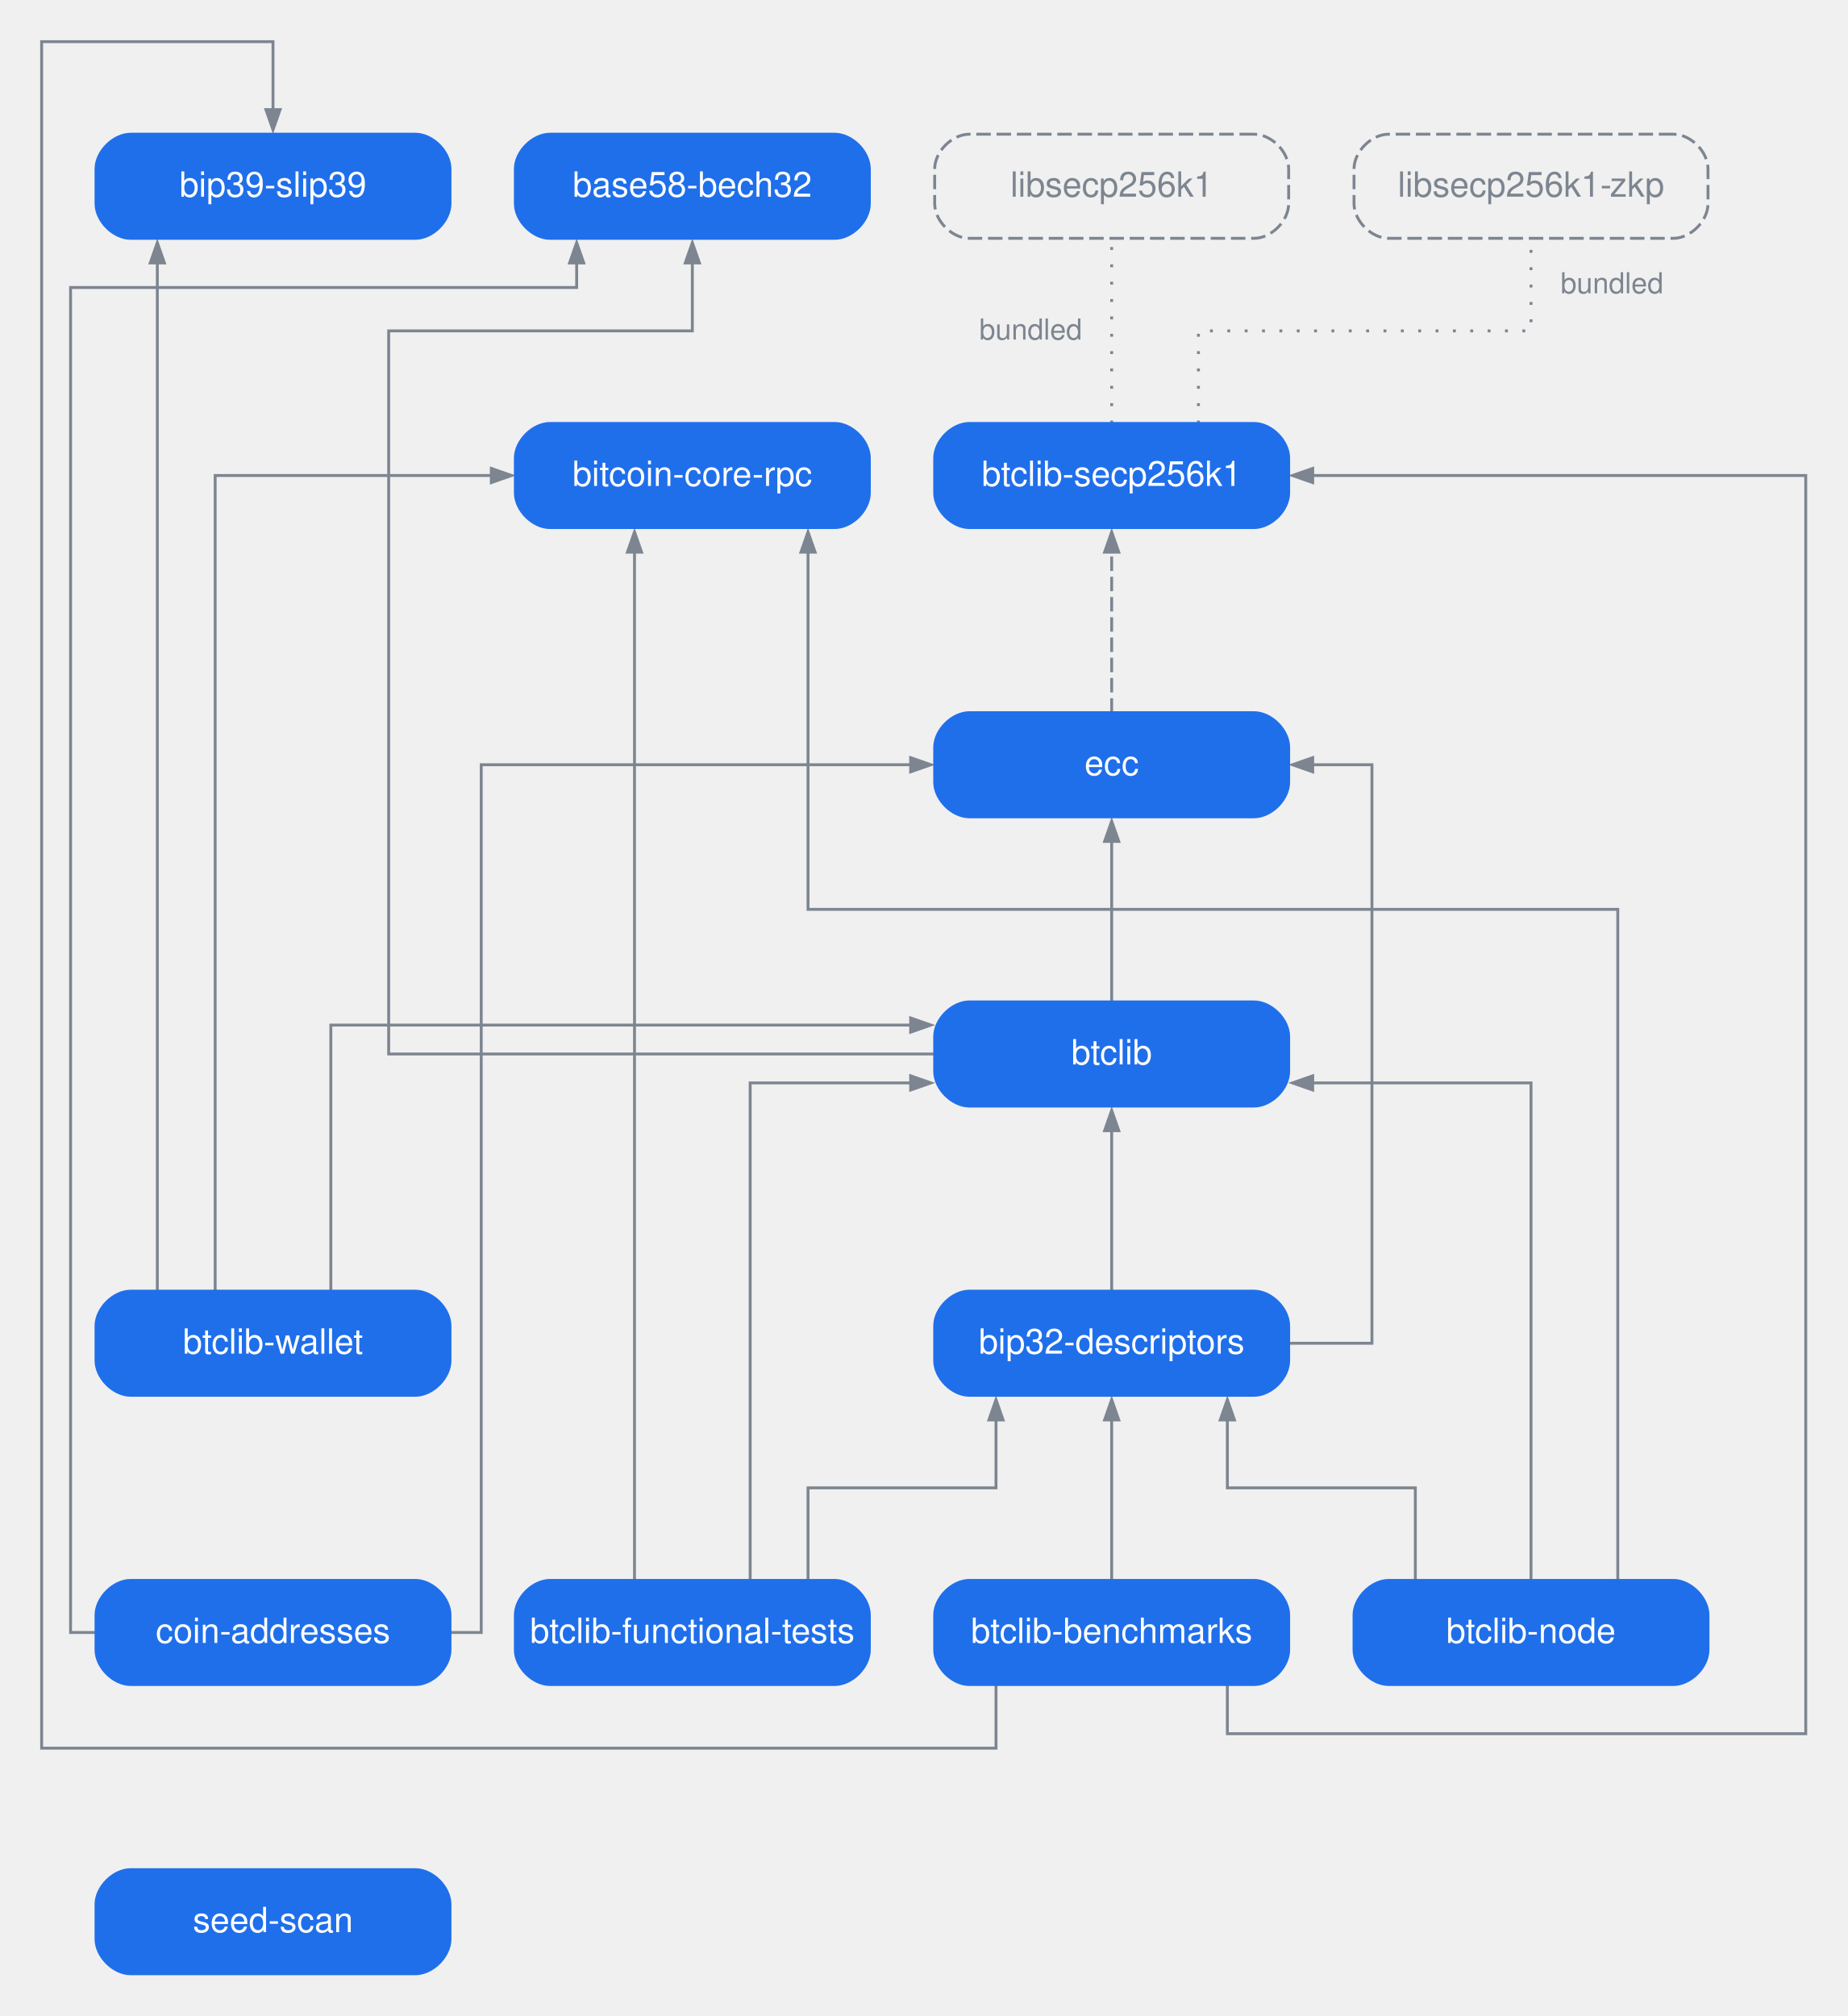
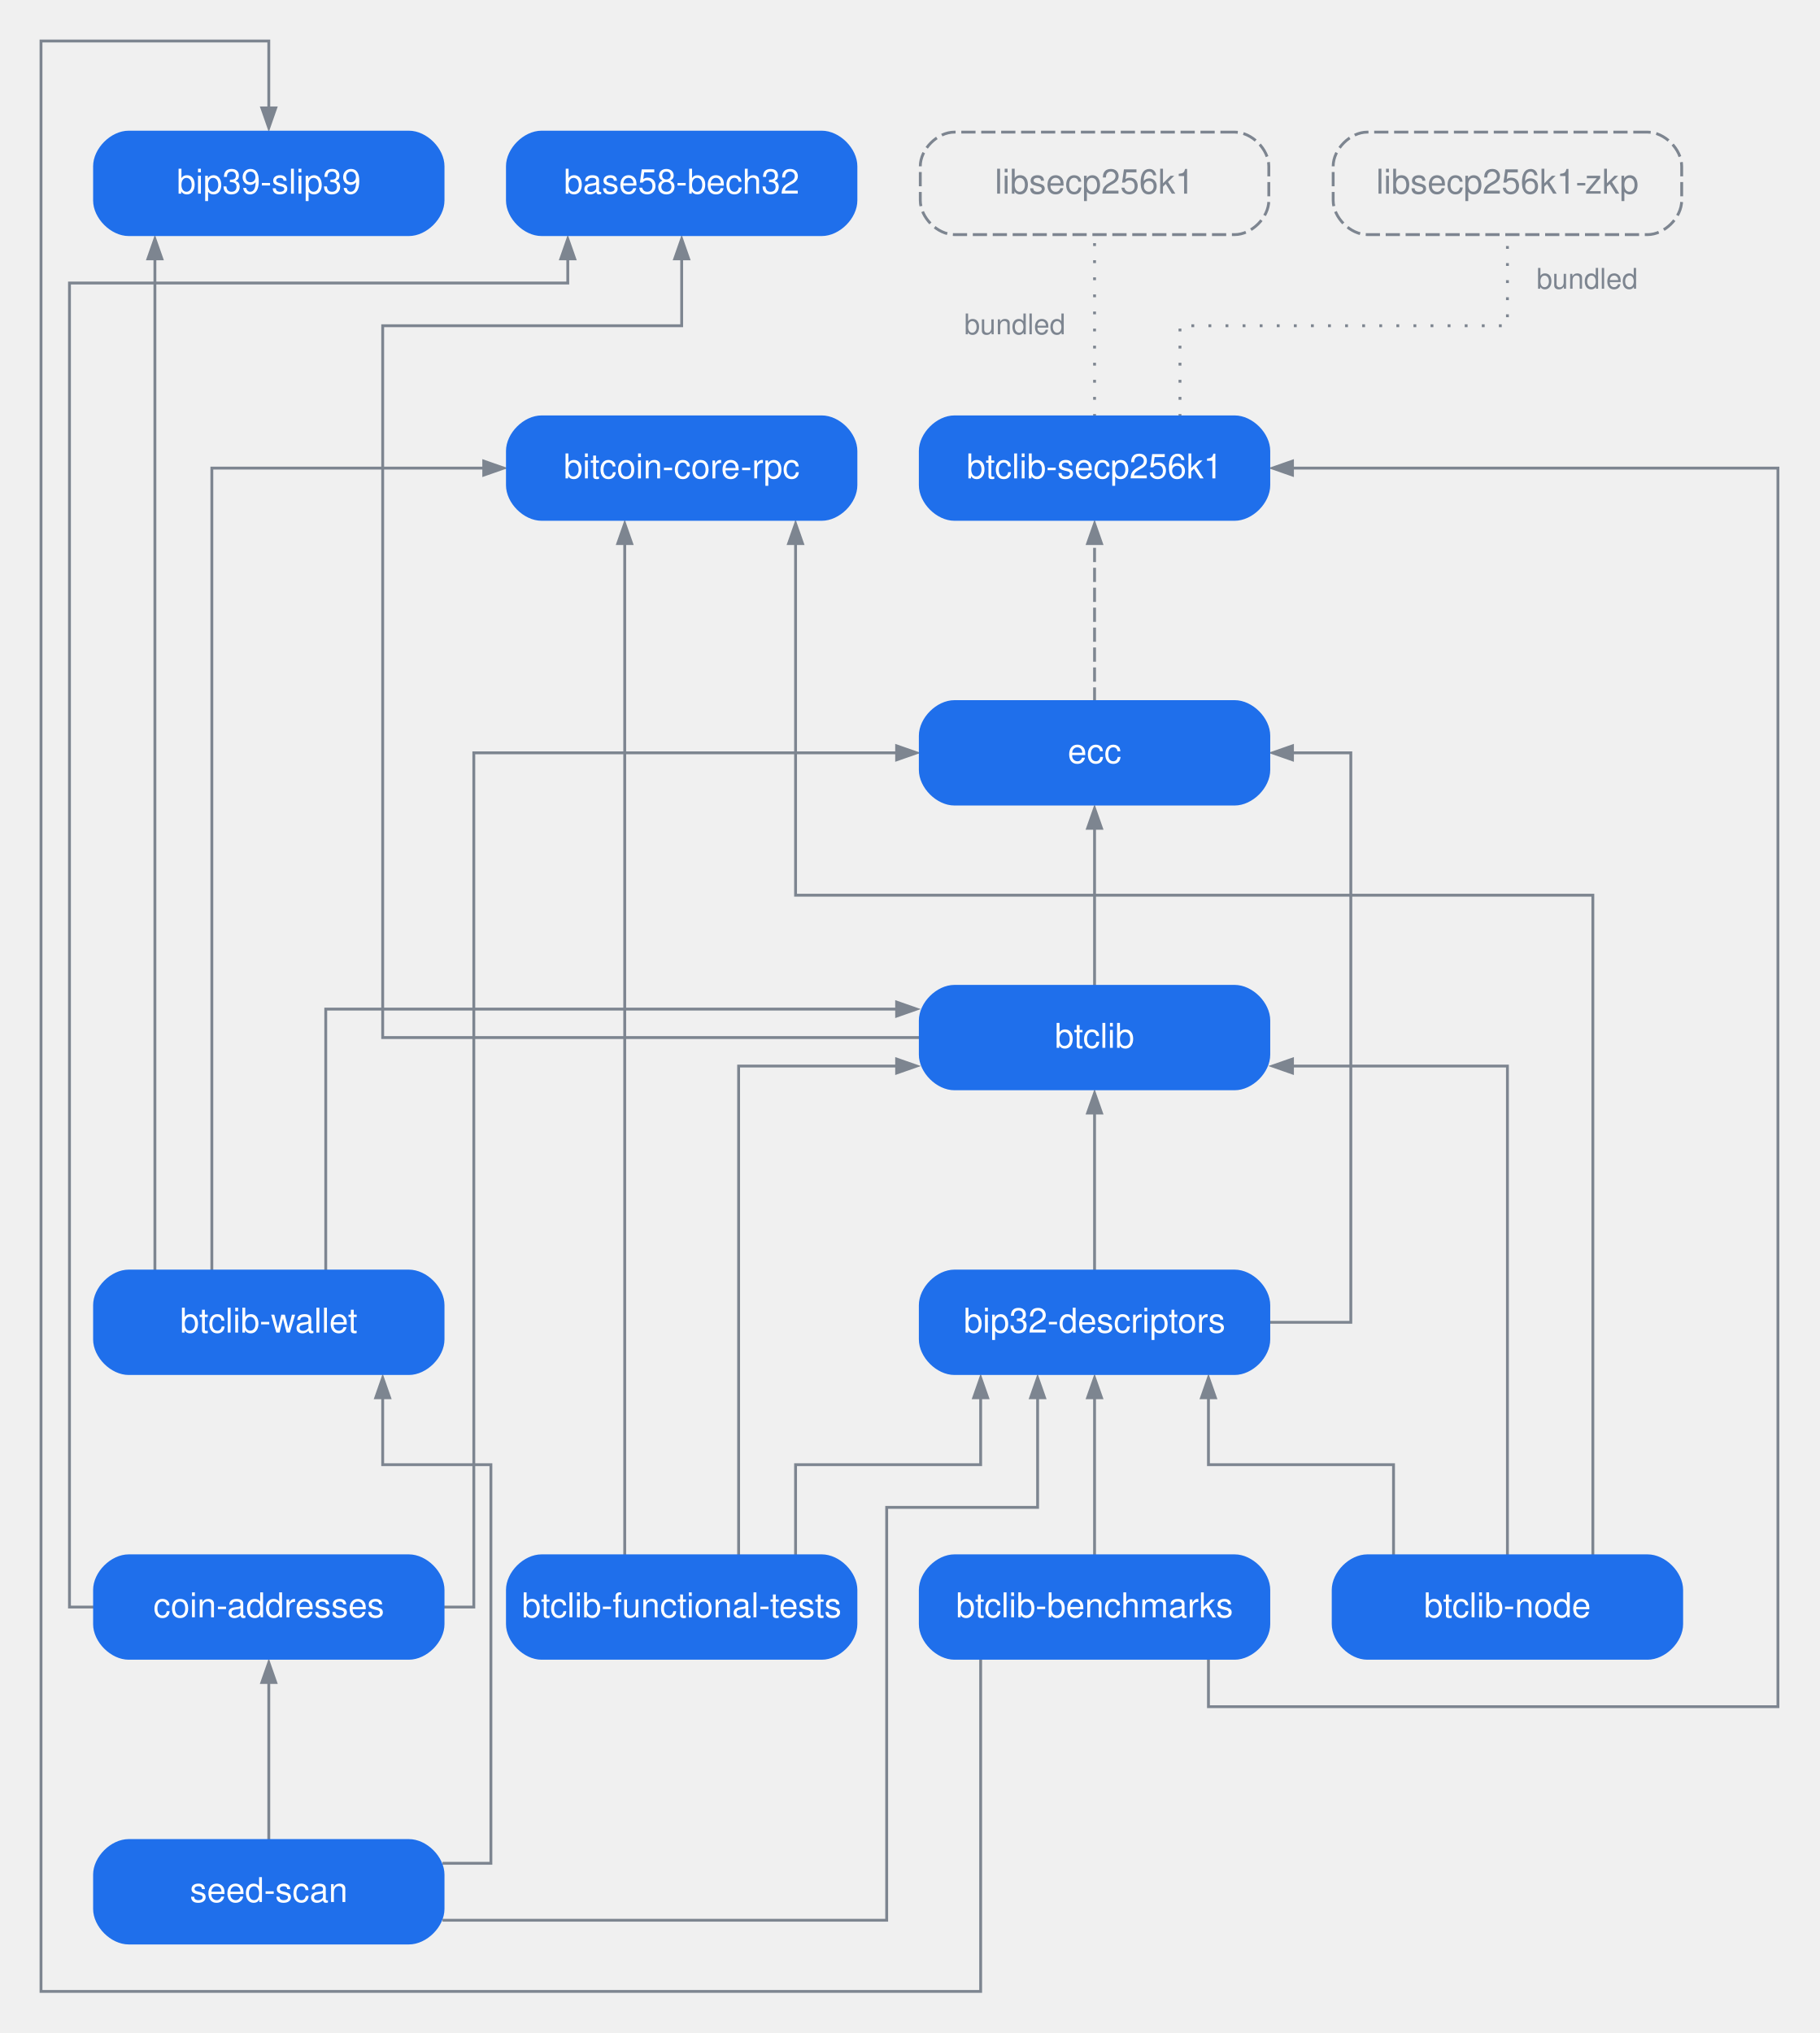
- <svg xmlns="http://www.w3.org/2000/svg" width="639pt" height="697pt" viewBox="0.00 0.00 639.00 697.00">
-   <g id="graph0" class="graph" transform="scale(1 1) rotate(0) translate(14.4 682.4)">
+ <svg xmlns="http://www.w3.org/2000/svg" width="639pt" height="714pt" viewBox="0.00 0.00 639.00 714.00">
+   <g id="graph0" class="graph" transform="scale(1 1) rotate(0) translate(14.4 699.4)">
    <g id="edge1" class="edge">
-       <path fill="none" stroke="#7d8590" stroke-dasharray="1,5" d="M370,-536C370,-536 370,-600 370,-600" />
-       <text xml:space="preserve" text-anchor="middle" x="342" y="-565" font-family="Helvetica,sans-Serif" font-size="10.00" fill="#7d8590">bundled</text>
+       <path fill="none" stroke="#7d8590" stroke-dasharray="1,5" d="M370,-553C370,-553 370,-617 370,-617" />
+       <text xml:space="preserve" text-anchor="middle" x="342" y="-582" font-family="Helvetica,sans-Serif" font-size="10.00" fill="#7d8590">bundled</text>
    </g>
    <g id="edge2" class="edge">
-       <path fill="none" stroke="#7d8590" stroke-dasharray="1,5" d="M400,-536C400,-536 400,-568 400,-568 400,-568 515,-568 515,-568 515,-568 515,-600 515,-600" />
-       <text xml:space="preserve" text-anchor="middle" x="543" y="-581" font-family="Helvetica,sans-Serif" font-size="10.00" fill="#7d8590">bundled</text>
+       <path fill="none" stroke="#7d8590" stroke-dasharray="1,5" d="M400,-553C400,-553 400,-585 400,-585 400,-585 515,-585 515,-585 515,-585 515,-617 515,-617" />
+       <text xml:space="preserve" text-anchor="middle" x="543" y="-598" font-family="Helvetica,sans-Serif" font-size="10.00" fill="#7d8590">bundled</text>
    </g>
    <g id="edge3" class="edge">
-       <path fill="none" stroke="#7d8590" stroke-dasharray="5,2" d="M370,-436C370,-436 370,-493 370,-493" />
-       <polygon fill="#7d8590" stroke="#7d8590" points="367.55,-491.49 370,-498.49 372.45,-491.49 367.55,-491.49" />
+       <path fill="none" stroke="#7d8590" stroke-dasharray="5,2" d="M370,-453C370,-453 370,-510 370,-510" />
+       <polygon fill="#7d8590" stroke="#7d8590" points="367.55,-508.49 370,-515.49 372.45,-508.49 367.55,-508.49" />
    </g>
    <g id="edge5" class="edge">
-       <path fill="none" stroke="#7d8590" d="M309,-318C309,-318 120,-318 120,-318 120,-318 120,-568 120,-568 120,-568 225,-568 225,-568 225,-568 225,-593 225,-593" />
-       <polygon fill="#7d8590" stroke="#7d8590" points="222.55,-591.49 225,-598.49 227.45,-591.49 222.55,-591.49" />
+       <path fill="none" stroke="#7d8590" d="M309,-335C309,-335 120,-335 120,-335 120,-335 120,-585 120,-585 120,-585 225,-585 225,-585 225,-585 225,-610 225,-610" />
+       <polygon fill="#7d8590" stroke="#7d8590" points="222.55,-608.49 225,-615.49 227.45,-608.49 222.55,-608.49" />
    </g>
    <g id="edge4" class="edge">
-       <path fill="none" stroke="#7d8590" d="M370,-336C370,-336 370,-393 370,-393" />
-       <polygon fill="#7d8590" stroke="#7d8590" points="367.55,-391.49 370,-398.49 372.45,-391.49 367.55,-391.49" />
+       <path fill="none" stroke="#7d8590" d="M370,-353C370,-353 370,-410 370,-410" />
+       <polygon fill="#7d8590" stroke="#7d8590" points="367.55,-408.49 370,-415.49 372.45,-408.49 367.55,-408.49" />
    </g>
    <g id="edge21" class="edge">
-       <path fill="none" stroke="#7d8590" d="M40,-236C40,-236 40,-593 40,-593" />
-       <polygon fill="#7d8590" stroke="#7d8590" points="37.55,-591.49 40,-598.49 42.45,-591.49 37.55,-591.49" />
+       <path fill="none" stroke="#7d8590" d="M40,-253C40,-253 40,-610 40,-610" />
+       <polygon fill="#7d8590" stroke="#7d8590" points="37.55,-608.49 40,-615.49 42.45,-608.49 37.55,-608.49" />
    </g>
    <g id="edge20" class="edge">
-       <path fill="none" stroke="#7d8590" d="M60,-236C60,-236 60,-518 60,-518 60,-518 157,-518 157,-518" />
-       <polygon fill="#7d8590" stroke="#7d8590" points="155.49,-520.45 162.49,-518 155.49,-515.55 155.49,-520.45" />
+       <path fill="none" stroke="#7d8590" d="M60,-253C60,-253 60,-535 60,-535 60,-535 157,-535 157,-535" />
+       <polygon fill="#7d8590" stroke="#7d8590" points="155.49,-537.45 162.49,-535 155.49,-532.55 155.49,-537.45" />
    </g>
    <g id="edge6" class="edge">
-       <path fill="none" stroke="#7d8590" d="M100,-236C100,-236 100,-328 100,-328 100,-328 302,-328 302,-328" />
-       <polygon fill="#7d8590" stroke="#7d8590" points="300.49,-330.45 307.49,-328 300.49,-325.55 300.49,-330.45" />
+       <path fill="none" stroke="#7d8590" d="M100,-253C100,-253 100,-345 100,-345 100,-345 302,-345 302,-345" />
+       <polygon fill="#7d8590" stroke="#7d8590" points="300.49,-347.45 307.49,-345 300.49,-342.55 300.49,-347.45" />
    </g>
    <g id="edge8" class="edge">
-       <path fill="none" stroke="#7d8590" d="M431,-218C431,-218 460,-218 460,-218 460,-218 460,-418 460,-418 460,-418 438,-418 438,-418" />
-       <polygon fill="#7d8590" stroke="#7d8590" points="439.51,-415.55 432.51,-418 439.51,-420.45 439.51,-415.55" />
+       <path fill="none" stroke="#7d8590" d="M431,-235C431,-235 460,-235 460,-235 460,-235 460,-435 460,-435 460,-435 438,-435 438,-435" />
+       <polygon fill="#7d8590" stroke="#7d8590" points="439.51,-432.55 432.51,-435 439.51,-437.45 439.51,-432.55" />
    </g>
    <g id="edge7" class="edge">
-       <path fill="none" stroke="#7d8590" d="M370,-236C370,-236 370,-293 370,-293" />
-       <polygon fill="#7d8590" stroke="#7d8590" points="367.55,-291.49 370,-298.49 372.45,-291.49 367.55,-291.49" />
+       <path fill="none" stroke="#7d8590" d="M370,-253C370,-253 370,-310 370,-310" />
+       <polygon fill="#7d8590" stroke="#7d8590" points="367.55,-308.49 370,-315.49 372.45,-308.49 367.55,-308.49" />
    </g>
    <g id="edge10" class="edge">
-       <path fill="none" stroke="#7d8590" d="M19,-118C19,-118 10,-118 10,-118 10,-118 10,-583 10,-583 10,-583 185,-583 185,-583 185,-583 185,-593 185,-593" />
-       <polygon fill="#7d8590" stroke="#7d8590" points="182.55,-591.49 185,-598.49 187.45,-591.49 182.55,-591.49" />
+       <path fill="none" stroke="#7d8590" d="M19,-135C19,-135 10,-135 10,-135 10,-135 10,-600 10,-600 10,-600 185,-600 185,-600 185,-600 185,-610 185,-610" />
+       <polygon fill="#7d8590" stroke="#7d8590" points="182.55,-608.49 185,-615.49 187.45,-608.49 182.55,-608.49" />
    </g>
    <g id="edge9" class="edge">
-       <path fill="none" stroke="#7d8590" d="M141,-118C141,-118 152,-118 152,-118 152,-118 152,-418 152,-418 152,-418 302,-418 302,-418" />
-       <polygon fill="#7d8590" stroke="#7d8590" points="300.49,-420.45 307.49,-418 300.49,-415.55 300.49,-420.45" />
+       <path fill="none" stroke="#7d8590" d="M141,-135C141,-135 152,-135 152,-135 152,-135 152,-435 152,-435 152,-435 302,-435 302,-435" />
+       <polygon fill="#7d8590" stroke="#7d8590" points="300.49,-437.45 307.49,-435 300.49,-432.55 300.49,-437.45" />
    </g>
    <g id="edge13" class="edge">
-       <path fill="none" stroke="#7d8590" d="M205,-136C205,-136 205,-493 205,-493" />
-       <polygon fill="#7d8590" stroke="#7d8590" points="202.55,-491.49 205,-498.49 207.45,-491.49 202.55,-491.49" />
+       <path fill="none" stroke="#7d8590" d="M205,-153C205,-153 205,-510 205,-510" />
+       <polygon fill="#7d8590" stroke="#7d8590" points="202.55,-508.49 205,-515.49 207.45,-508.49 202.55,-508.49" />
    </g>
    <g id="edge12" class="edge">
-       <path fill="none" stroke="#7d8590" d="M245,-136C245,-136 245,-308 245,-308 245,-308 302,-308 302,-308" />
-       <polygon fill="#7d8590" stroke="#7d8590" points="300.49,-310.45 307.49,-308 300.49,-305.55 300.49,-310.45" />
+       <path fill="none" stroke="#7d8590" d="M245,-153C245,-153 245,-325 245,-325 245,-325 302,-325 302,-325" />
+       <polygon fill="#7d8590" stroke="#7d8590" points="300.49,-327.45 307.49,-325 300.49,-322.55 300.49,-327.45" />
    </g>
    <g id="edge11" class="edge">
-       <path fill="none" stroke="#7d8590" d="M265,-136C265,-136 265,-168 265,-168 265,-168 330,-168 330,-168 330,-168 330,-193 330,-193" />
-       <polygon fill="#7d8590" stroke="#7d8590" points="327.55,-191.49 330,-198.49 332.45,-191.49 327.55,-191.49" />
+       <path fill="none" stroke="#7d8590" d="M265,-153C265,-153 265,-185 265,-185 265,-185 330,-185 330,-185 330,-185 330,-210 330,-210" />
+       <polygon fill="#7d8590" stroke="#7d8590" points="327.55,-208.49 330,-215.49 332.45,-208.49 327.55,-208.49" />
    </g>
    <g id="edge19" class="edge">
-       <path fill="none" stroke="#7d8590" d="M330,-100C330,-100 330,-78 330,-78 330,-78 0,-78 0,-78 0,-78 0,-668 0,-668 0,-668 80,-668 80,-668 80,-668 80,-643 80,-643" />
-       <polygon fill="#7d8590" stroke="#7d8590" points="82.45,-644.51 80,-637.51 77.55,-644.51 82.45,-644.51" />
+       <path fill="none" stroke="#7d8590" d="M330,-117C330,-117 330,0 330,0 330,0 0,0 0,0 0,0 0,-685 0,-685 0,-685 80,-685 80,-685 80,-685 80,-660 80,-660" />
+       <polygon fill="#7d8590" stroke="#7d8590" points="82.45,-661.51 80,-654.51 77.55,-661.51 82.45,-661.51" />
    </g>
    <g id="edge18" class="edge">
-       <path fill="none" stroke="#7d8590" d="M410,-100C410,-100 410,-83 410,-83 410,-83 610,-83 610,-83 610,-83 610,-518 610,-518 610,-518 438,-518 438,-518" />
-       <polygon fill="#7d8590" stroke="#7d8590" points="439.51,-515.55 432.51,-518 439.51,-520.45 439.51,-515.55" />
+       <path fill="none" stroke="#7d8590" d="M410,-117C410,-117 410,-100 410,-100 410,-100 610,-100 610,-100 610,-100 610,-535 610,-535 610,-535 438,-535 438,-535" />
+       <polygon fill="#7d8590" stroke="#7d8590" points="439.51,-532.55 432.51,-535 439.51,-537.45 439.51,-532.55" />
    </g>
    <g id="edge14" class="edge">
-       <path fill="none" stroke="#7d8590" d="M370,-136C370,-136 370,-193 370,-193" />
-       <polygon fill="#7d8590" stroke="#7d8590" points="367.55,-191.49 370,-198.49 372.45,-191.49 367.55,-191.49" />
+       <path fill="none" stroke="#7d8590" d="M370,-153C370,-153 370,-210 370,-210" />
+       <polygon fill="#7d8590" stroke="#7d8590" points="367.55,-208.49 370,-215.49 372.45,-208.49 367.55,-208.49" />
    </g>
    <g id="edge17" class="edge">
-       <path fill="none" stroke="#7d8590" d="M545,-136C545,-136 545,-368 545,-368 545,-368 265,-368 265,-368 265,-368 265,-493 265,-493" />
-       <polygon fill="#7d8590" stroke="#7d8590" points="262.55,-491.49 265,-498.49 267.45,-491.49 262.55,-491.49" />
+       <path fill="none" stroke="#7d8590" d="M545,-153C545,-153 545,-385 545,-385 545,-385 265,-385 265,-385 265,-385 265,-510 265,-510" />
+       <polygon fill="#7d8590" stroke="#7d8590" points="262.55,-508.49 265,-515.49 267.45,-508.49 262.55,-508.49" />
    </g>
    <g id="edge16" class="edge">
-       <path fill="none" stroke="#7d8590" d="M515,-136C515,-136 515,-308 515,-308 515,-308 438,-308 438,-308" />
-       <polygon fill="#7d8590" stroke="#7d8590" points="439.51,-305.55 432.51,-308 439.51,-310.45 439.51,-305.55" />
+       <path fill="none" stroke="#7d8590" d="M515,-153C515,-153 515,-325 515,-325 515,-325 438,-325 438,-325" />
+       <polygon fill="#7d8590" stroke="#7d8590" points="439.51,-322.55 432.51,-325 439.51,-327.45 439.51,-322.55" />
    </g>
    <g id="edge15" class="edge">
-       <path fill="none" stroke="#7d8590" d="M475,-136C475,-136 475,-168 475,-168 475,-168 410,-168 410,-168 410,-168 410,-193 410,-193" />
-       <polygon fill="#7d8590" stroke="#7d8590" points="407.55,-191.49 410,-198.49 412.45,-191.49 407.55,-191.49" />
+       <path fill="none" stroke="#7d8590" d="M475,-153C475,-153 475,-185 475,-185 475,-185 410,-185 410,-185 410,-185 410,-210 410,-210" />
+       <polygon fill="#7d8590" stroke="#7d8590" points="407.55,-208.49 410,-215.49 412.45,-208.49 407.55,-208.49" />
+     </g>
+     <g id="edge23" class="edge">
+       <path fill="none" stroke="#7d8590" d="M141,-45C141,-45 158,-45 158,-45 158,-45 158,-185 158,-185 158,-185 120,-185 120,-185 120,-185 120,-210 120,-210" />
+       <polygon fill="#7d8590" stroke="#7d8590" points="117.55,-208.49 120,-215.49 122.45,-208.49 117.55,-208.49" />
+     </g>
+     <g id="edge24" class="edge">
+       <path fill="none" stroke="#7d8590" d="M141,-25C141,-25 297,-25 297,-25 297,-25 297,-170 297,-170 297,-170 350,-170 350,-170 350,-170 350,-210 350,-210" />
+       <polygon fill="#7d8590" stroke="#7d8590" points="347.55,-208.49 350,-215.49 352.45,-208.49 347.55,-208.49" />
+     </g>
+     <g id="edge22" class="edge">
+       <path fill="none" stroke="#7d8590" d="M80,-53C80,-53 80,-110 80,-110" />
+       <polygon fill="#7d8590" stroke="#7d8590" points="77.55,-108.49 80,-115.49 82.45,-108.49 77.55,-108.49" />
    </g>
    <g id="node1" class="node">
-       <path fill="none" stroke="#7d8590" stroke-dasharray="5,2" d="M419.2,-636C419.2,-636 320.8,-636 320.8,-636 314.8,-636 308.8,-630 308.8,-624 308.8,-624 308.8,-612 308.8,-612 308.8,-606 314.8,-600 320.8,-600 320.8,-600 419.2,-600 419.2,-600 425.2,-600 431.2,-606 431.2,-612 431.2,-612 431.2,-624 431.2,-624 431.2,-630 425.2,-636 419.2,-636" />
-       <text xml:space="preserve" text-anchor="middle" x="370" y="-614.4" font-family="Helvetica,sans-Serif" font-size="12.00" fill="#7d8590">libsecp256k1</text>
+       <path fill="none" stroke="#7d8590" stroke-dasharray="5,2" d="M419.2,-653C419.2,-653 320.8,-653 320.8,-653 314.8,-653 308.8,-647 308.8,-641 308.8,-641 308.8,-629 308.8,-629 308.8,-623 314.8,-617 320.8,-617 320.8,-617 419.2,-617 419.2,-617 425.2,-617 431.2,-623 431.2,-629 431.2,-629 431.2,-641 431.2,-641 431.2,-647 425.2,-653 419.2,-653" />
+       <text xml:space="preserve" text-anchor="middle" x="370" y="-631.4" font-family="Helvetica,sans-Serif" font-size="12.00" fill="#7d8590">libsecp256k1</text>
    </g>
    <g id="node2" class="node">
-       <path fill="none" stroke="#7d8590" stroke-dasharray="5,2" d="M564.2,-636C564.2,-636 465.8,-636 465.8,-636 459.8,-636 453.8,-630 453.8,-624 453.8,-624 453.8,-612 453.8,-612 453.8,-606 459.8,-600 465.8,-600 465.8,-600 564.2,-600 564.2,-600 570.2,-600 576.2,-606 576.2,-612 576.2,-612 576.2,-624 576.2,-624 576.2,-630 570.2,-636 564.2,-636" />
-       <text xml:space="preserve" text-anchor="middle" x="515" y="-614.4" font-family="Helvetica,sans-Serif" font-size="12.00" fill="#7d8590">libsecp256k1-zkp</text>
+       <path fill="none" stroke="#7d8590" stroke-dasharray="5,2" d="M564.2,-653C564.2,-653 465.8,-653 465.8,-653 459.8,-653 453.8,-647 453.8,-641 453.8,-641 453.8,-629 453.8,-629 453.8,-623 459.8,-617 465.8,-617 465.8,-617 564.2,-617 564.2,-617 570.2,-617 576.2,-623 576.2,-629 576.2,-629 576.2,-641 576.2,-641 576.2,-647 570.2,-653 564.2,-653" />
+       <text xml:space="preserve" text-anchor="middle" x="515" y="-631.4" font-family="Helvetica,sans-Serif" font-size="12.00" fill="#7d8590">libsecp256k1-zkp</text>
    </g>
    <g id="node3" class="node">
-       <path fill="#1f6feb" stroke="#1f6feb" d="M274.2,-636C274.2,-636 175.8,-636 175.8,-636 169.8,-636 163.8,-630 163.8,-624 163.8,-624 163.8,-612 163.8,-612 163.8,-606 169.8,-600 175.8,-600 175.8,-600 274.2,-600 274.2,-600 280.2,-600 286.2,-606 286.2,-612 286.2,-612 286.2,-624 286.2,-624 286.2,-630 280.2,-636 274.2,-636" />
-       <text xml:space="preserve" text-anchor="middle" x="225" y="-614.4" font-family="Helvetica,sans-Serif" font-size="12.00" fill="#ffffff">base58-bech32</text>
+       <path fill="#1f6feb" stroke="#1f6feb" d="M274.2,-653C274.2,-653 175.8,-653 175.8,-653 169.8,-653 163.8,-647 163.8,-641 163.8,-641 163.8,-629 163.8,-629 163.8,-623 169.8,-617 175.8,-617 175.8,-617 274.2,-617 274.2,-617 280.2,-617 286.2,-623 286.2,-629 286.2,-629 286.2,-641 286.2,-641 286.2,-647 280.2,-653 274.2,-653" />
+       <text xml:space="preserve" text-anchor="middle" x="225" y="-631.4" font-family="Helvetica,sans-Serif" font-size="12.00" fill="#ffffff">base58-bech32</text>
    </g>
    <g id="node4" class="node">
-       <path fill="#1f6feb" stroke="#1f6feb" d="M129.2,-636C129.2,-636 30.8,-636 30.8,-636 24.8,-636 18.8,-630 18.8,-624 18.8,-624 18.8,-612 18.8,-612 18.8,-606 24.8,-600 30.8,-600 30.8,-600 129.2,-600 129.2,-600 135.2,-600 141.2,-606 141.2,-612 141.2,-612 141.2,-624 141.2,-624 141.2,-630 135.2,-636 129.2,-636" />
-       <text xml:space="preserve" text-anchor="middle" x="80" y="-614.4" font-family="Helvetica,sans-Serif" font-size="12.00" fill="#ffffff">bip39-slip39</text>
+       <path fill="#1f6feb" stroke="#1f6feb" d="M129.2,-653C129.2,-653 30.8,-653 30.8,-653 24.8,-653 18.8,-647 18.8,-641 18.8,-641 18.8,-629 18.8,-629 18.8,-623 24.8,-617 30.8,-617 30.8,-617 129.2,-617 129.2,-617 135.2,-617 141.2,-623 141.2,-629 141.2,-629 141.2,-641 141.2,-641 141.2,-647 135.2,-653 129.2,-653" />
+       <text xml:space="preserve" text-anchor="middle" x="80" y="-631.4" font-family="Helvetica,sans-Serif" font-size="12.00" fill="#ffffff">bip39-slip39</text>
    </g>
    <g id="node5" class="node">
-       <path fill="#1f6feb" stroke="#1f6feb" d="M274.2,-536C274.2,-536 175.8,-536 175.8,-536 169.8,-536 163.8,-530 163.8,-524 163.8,-524 163.8,-512 163.8,-512 163.8,-506 169.8,-500 175.8,-500 175.8,-500 274.2,-500 274.2,-500 280.2,-500 286.2,-506 286.2,-512 286.2,-512 286.2,-524 286.2,-524 286.2,-530 280.2,-536 274.2,-536" />
-       <text xml:space="preserve" text-anchor="middle" x="225" y="-514.4" font-family="Helvetica,sans-Serif" font-size="12.00" fill="#ffffff">bitcoin-core-rpc</text>
+       <path fill="#1f6feb" stroke="#1f6feb" d="M274.2,-553C274.2,-553 175.8,-553 175.8,-553 169.8,-553 163.8,-547 163.8,-541 163.8,-541 163.8,-529 163.8,-529 163.8,-523 169.8,-517 175.8,-517 175.8,-517 274.2,-517 274.2,-517 280.2,-517 286.2,-523 286.2,-529 286.2,-529 286.2,-541 286.2,-541 286.2,-547 280.2,-553 274.2,-553" />
+       <text xml:space="preserve" text-anchor="middle" x="225" y="-531.4" font-family="Helvetica,sans-Serif" font-size="12.00" fill="#ffffff">bitcoin-core-rpc</text>
    </g>
    <g id="node6" class="node">
-       <path fill="#1f6feb" stroke="#1f6feb" d="M419.2,-536C419.2,-536 320.8,-536 320.8,-536 314.8,-536 308.8,-530 308.8,-524 308.8,-524 308.8,-512 308.8,-512 308.8,-506 314.8,-500 320.8,-500 320.8,-500 419.2,-500 419.2,-500 425.2,-500 431.2,-506 431.2,-512 431.2,-512 431.2,-524 431.2,-524 431.2,-530 425.2,-536 419.2,-536" />
-       <text xml:space="preserve" text-anchor="middle" x="370" y="-514.4" font-family="Helvetica,sans-Serif" font-size="12.00" fill="#ffffff">btclib-secp256k1</text>
+       <path fill="#1f6feb" stroke="#1f6feb" d="M419.2,-553C419.2,-553 320.8,-553 320.8,-553 314.8,-553 308.8,-547 308.8,-541 308.8,-541 308.8,-529 308.8,-529 308.8,-523 314.8,-517 320.8,-517 320.8,-517 419.2,-517 419.2,-517 425.2,-517 431.2,-523 431.2,-529 431.2,-529 431.2,-541 431.2,-541 431.2,-547 425.2,-553 419.2,-553" />
+       <text xml:space="preserve" text-anchor="middle" x="370" y="-531.4" font-family="Helvetica,sans-Serif" font-size="12.00" fill="#ffffff">btclib-secp256k1</text>
    </g>
    <g id="node7" class="node">
-       <path fill="#1f6feb" stroke="#1f6feb" d="M419.2,-436C419.2,-436 320.8,-436 320.8,-436 314.8,-436 308.8,-430 308.8,-424 308.8,-424 308.8,-412 308.8,-412 308.8,-406 314.8,-400 320.8,-400 320.8,-400 419.2,-400 419.2,-400 425.2,-400 431.2,-406 431.2,-412 431.2,-412 431.2,-424 431.2,-424 431.2,-430 425.2,-436 419.2,-436" />
-       <text xml:space="preserve" text-anchor="middle" x="370" y="-414.4" font-family="Helvetica,sans-Serif" font-size="12.00" fill="#ffffff">ecc</text>
+       <path fill="#1f6feb" stroke="#1f6feb" d="M419.2,-453C419.2,-453 320.8,-453 320.8,-453 314.8,-453 308.8,-447 308.8,-441 308.8,-441 308.8,-429 308.8,-429 308.8,-423 314.8,-417 320.8,-417 320.8,-417 419.2,-417 419.2,-417 425.2,-417 431.2,-423 431.2,-429 431.2,-429 431.2,-441 431.2,-441 431.2,-447 425.2,-453 419.2,-453" />
+       <text xml:space="preserve" text-anchor="middle" x="370" y="-431.4" font-family="Helvetica,sans-Serif" font-size="12.00" fill="#ffffff">ecc</text>
    </g>
    <g id="node8" class="node">
-       <path fill="#1f6feb" stroke="#1f6feb" d="M419.2,-336C419.2,-336 320.8,-336 320.8,-336 314.8,-336 308.8,-330 308.8,-324 308.8,-324 308.8,-312 308.8,-312 308.8,-306 314.8,-300 320.8,-300 320.8,-300 419.2,-300 419.2,-300 425.2,-300 431.2,-306 431.2,-312 431.2,-312 431.2,-324 431.2,-324 431.2,-330 425.2,-336 419.2,-336" />
-       <text xml:space="preserve" text-anchor="middle" x="370" y="-314.4" font-family="Helvetica,sans-Serif" font-size="12.00" fill="#ffffff">btclib</text>
+       <path fill="#1f6feb" stroke="#1f6feb" d="M419.2,-353C419.2,-353 320.8,-353 320.8,-353 314.8,-353 308.8,-347 308.8,-341 308.8,-341 308.8,-329 308.8,-329 308.8,-323 314.8,-317 320.8,-317 320.8,-317 419.2,-317 419.2,-317 425.2,-317 431.2,-323 431.2,-329 431.2,-329 431.2,-341 431.2,-341 431.2,-347 425.2,-353 419.2,-353" />
+       <text xml:space="preserve" text-anchor="middle" x="370" y="-331.4" font-family="Helvetica,sans-Serif" font-size="12.00" fill="#ffffff">btclib</text>
    </g>
    <g id="node9" class="node">
-       <path fill="#1f6feb" stroke="#1f6feb" d="M129.2,-236C129.2,-236 30.8,-236 30.8,-236 24.8,-236 18.8,-230 18.8,-224 18.8,-224 18.8,-212 18.8,-212 18.8,-206 24.8,-200 30.8,-200 30.8,-200 129.2,-200 129.2,-200 135.2,-200 141.2,-206 141.2,-212 141.2,-212 141.2,-224 141.2,-224 141.2,-230 135.2,-236 129.2,-236" />
-       <text xml:space="preserve" text-anchor="middle" x="80" y="-214.4" font-family="Helvetica,sans-Serif" font-size="12.00" fill="#ffffff">btclib-wallet</text>
+       <path fill="#1f6feb" stroke="#1f6feb" d="M129.2,-253C129.2,-253 30.8,-253 30.8,-253 24.8,-253 18.8,-247 18.8,-241 18.8,-241 18.8,-229 18.8,-229 18.8,-223 24.8,-217 30.8,-217 30.8,-217 129.2,-217 129.2,-217 135.2,-217 141.2,-223 141.2,-229 141.2,-229 141.2,-241 141.2,-241 141.2,-247 135.2,-253 129.2,-253" />
+       <text xml:space="preserve" text-anchor="middle" x="80" y="-231.4" font-family="Helvetica,sans-Serif" font-size="12.00" fill="#ffffff">btclib-wallet</text>
    </g>
    <g id="node10" class="node">
-       <path fill="#1f6feb" stroke="#1f6feb" d="M419.2,-236C419.2,-236 320.8,-236 320.8,-236 314.8,-236 308.8,-230 308.8,-224 308.8,-224 308.8,-212 308.8,-212 308.8,-206 314.8,-200 320.8,-200 320.8,-200 419.2,-200 419.2,-200 425.2,-200 431.2,-206 431.2,-212 431.2,-212 431.2,-224 431.2,-224 431.2,-230 425.2,-236 419.2,-236" />
-       <text xml:space="preserve" text-anchor="middle" x="370" y="-214.4" font-family="Helvetica,sans-Serif" font-size="12.00" fill="#ffffff">bip32-descriptors</text>
+       <path fill="#1f6feb" stroke="#1f6feb" d="M419.2,-253C419.2,-253 320.8,-253 320.8,-253 314.8,-253 308.8,-247 308.8,-241 308.8,-241 308.8,-229 308.8,-229 308.8,-223 314.8,-217 320.8,-217 320.8,-217 419.2,-217 419.2,-217 425.2,-217 431.2,-223 431.2,-229 431.2,-229 431.2,-241 431.2,-241 431.2,-247 425.2,-253 419.2,-253" />
+       <text xml:space="preserve" text-anchor="middle" x="370" y="-231.4" font-family="Helvetica,sans-Serif" font-size="12.00" fill="#ffffff">bip32-descriptors</text>
    </g>
    <g id="node11" class="node">
-       <path fill="#1f6feb" stroke="#1f6feb" d="M129.2,-136C129.2,-136 30.8,-136 30.8,-136 24.8,-136 18.8,-130 18.8,-124 18.8,-124 18.8,-112 18.8,-112 18.8,-106 24.8,-100 30.8,-100 30.8,-100 129.2,-100 129.2,-100 135.2,-100 141.2,-106 141.2,-112 141.2,-112 141.2,-124 141.2,-124 141.2,-130 135.2,-136 129.2,-136" />
-       <text xml:space="preserve" text-anchor="middle" x="80" y="-114.4" font-family="Helvetica,sans-Serif" font-size="12.00" fill="#ffffff">coin-addresses</text>
+       <path fill="#1f6feb" stroke="#1f6feb" d="M129.2,-153C129.2,-153 30.8,-153 30.8,-153 24.8,-153 18.8,-147 18.8,-141 18.8,-141 18.8,-129 18.8,-129 18.8,-123 24.8,-117 30.8,-117 30.8,-117 129.2,-117 129.2,-117 135.2,-117 141.2,-123 141.2,-129 141.2,-129 141.2,-141 141.2,-141 141.2,-147 135.2,-153 129.2,-153" />
+       <text xml:space="preserve" text-anchor="middle" x="80" y="-131.4" font-family="Helvetica,sans-Serif" font-size="12.00" fill="#ffffff">coin-addresses</text>
    </g>
    <g id="node12" class="node">
-       <path fill="#1f6feb" stroke="#1f6feb" d="M274.2,-136C274.2,-136 175.8,-136 175.8,-136 169.8,-136 163.8,-130 163.8,-124 163.8,-124 163.8,-112 163.8,-112 163.8,-106 169.8,-100 175.8,-100 175.8,-100 274.2,-100 274.2,-100 280.2,-100 286.2,-106 286.2,-112 286.2,-112 286.2,-124 286.2,-124 286.2,-130 280.2,-136 274.2,-136" />
-       <text xml:space="preserve" text-anchor="middle" x="225" y="-114.4" font-family="Helvetica,sans-Serif" font-size="12.00" fill="#ffffff">btclib-functional-tests</text>
+       <path fill="#1f6feb" stroke="#1f6feb" d="M274.2,-153C274.2,-153 175.8,-153 175.8,-153 169.8,-153 163.8,-147 163.8,-141 163.8,-141 163.8,-129 163.8,-129 163.8,-123 169.8,-117 175.8,-117 175.8,-117 274.2,-117 274.2,-117 280.2,-117 286.2,-123 286.2,-129 286.2,-129 286.2,-141 286.2,-141 286.2,-147 280.2,-153 274.2,-153" />
+       <text xml:space="preserve" text-anchor="middle" x="225" y="-131.4" font-family="Helvetica,sans-Serif" font-size="12.00" fill="#ffffff">btclib-functional-tests</text>
    </g>
    <g id="node13" class="node">
-       <path fill="#1f6feb" stroke="#1f6feb" d="M419.2,-136C419.2,-136 320.8,-136 320.8,-136 314.8,-136 308.8,-130 308.8,-124 308.8,-124 308.8,-112 308.8,-112 308.8,-106 314.8,-100 320.8,-100 320.8,-100 419.2,-100 419.2,-100 425.2,-100 431.2,-106 431.2,-112 431.2,-112 431.2,-124 431.2,-124 431.2,-130 425.2,-136 419.2,-136" />
-       <text xml:space="preserve" text-anchor="middle" x="370" y="-114.4" font-family="Helvetica,sans-Serif" font-size="12.00" fill="#ffffff">btclib-benchmarks</text>
+       <path fill="#1f6feb" stroke="#1f6feb" d="M419.2,-153C419.2,-153 320.8,-153 320.8,-153 314.8,-153 308.8,-147 308.8,-141 308.8,-141 308.8,-129 308.8,-129 308.8,-123 314.8,-117 320.8,-117 320.8,-117 419.2,-117 419.2,-117 425.2,-117 431.2,-123 431.2,-129 431.2,-129 431.2,-141 431.2,-141 431.2,-147 425.2,-153 419.2,-153" />
+       <text xml:space="preserve" text-anchor="middle" x="370" y="-131.4" font-family="Helvetica,sans-Serif" font-size="12.00" fill="#ffffff">btclib-benchmarks</text>
    </g>
    <g id="node14" class="node">
-       <path fill="#1f6feb" stroke="#1f6feb" d="M564.2,-136C564.2,-136 465.8,-136 465.8,-136 459.8,-136 453.8,-130 453.8,-124 453.8,-124 453.8,-112 453.8,-112 453.8,-106 459.8,-100 465.8,-100 465.8,-100 564.2,-100 564.2,-100 570.2,-100 576.2,-106 576.2,-112 576.2,-112 576.2,-124 576.2,-124 576.2,-130 570.2,-136 564.2,-136" />
-       <text xml:space="preserve" text-anchor="middle" x="515" y="-114.4" font-family="Helvetica,sans-Serif" font-size="12.00" fill="#ffffff">btclib-node</text>
+       <path fill="#1f6feb" stroke="#1f6feb" d="M564.2,-153C564.2,-153 465.8,-153 465.8,-153 459.8,-153 453.8,-147 453.8,-141 453.8,-141 453.8,-129 453.8,-129 453.8,-123 459.8,-117 465.8,-117 465.8,-117 564.2,-117 564.2,-117 570.2,-117 576.2,-123 576.2,-129 576.2,-129 576.2,-141 576.2,-141 576.2,-147 570.2,-153 564.2,-153" />
+       <text xml:space="preserve" text-anchor="middle" x="515" y="-131.4" font-family="Helvetica,sans-Serif" font-size="12.00" fill="#ffffff">btclib-node</text>
    </g>
    <g id="node15" class="node">
-       <path fill="#1f6feb" stroke="#1f6feb" d="M129.2,-36C129.2,-36 30.8,-36 30.8,-36 24.8,-36 18.8,-30 18.8,-24 18.8,-24 18.8,-12 18.8,-12 18.8,-6 24.8,0 30.8,0 30.8,0 129.2,0 129.2,0 135.2,0 141.2,-6 141.2,-12 141.2,-12 141.2,-24 141.2,-24 141.2,-30 135.2,-36 129.2,-36" />
-       <text xml:space="preserve" text-anchor="middle" x="80" y="-14.4" font-family="Helvetica,sans-Serif" font-size="12.00" fill="#ffffff">seed-scan</text>
+       <path fill="#1f6feb" stroke="#1f6feb" d="M129.2,-53C129.2,-53 30.8,-53 30.8,-53 24.8,-53 18.8,-47 18.8,-41 18.8,-41 18.8,-29 18.8,-29 18.8,-23 24.8,-17 30.8,-17 30.8,-17 129.2,-17 129.2,-17 135.2,-17 141.2,-23 141.2,-29 141.2,-29 141.2,-41 141.2,-41 141.2,-47 135.2,-53 129.2,-53" />
+       <text xml:space="preserve" text-anchor="middle" x="80" y="-31.4" font-family="Helvetica,sans-Serif" font-size="12.00" fill="#ffffff">seed-scan</text>
    </g>
  </g>
</svg>
